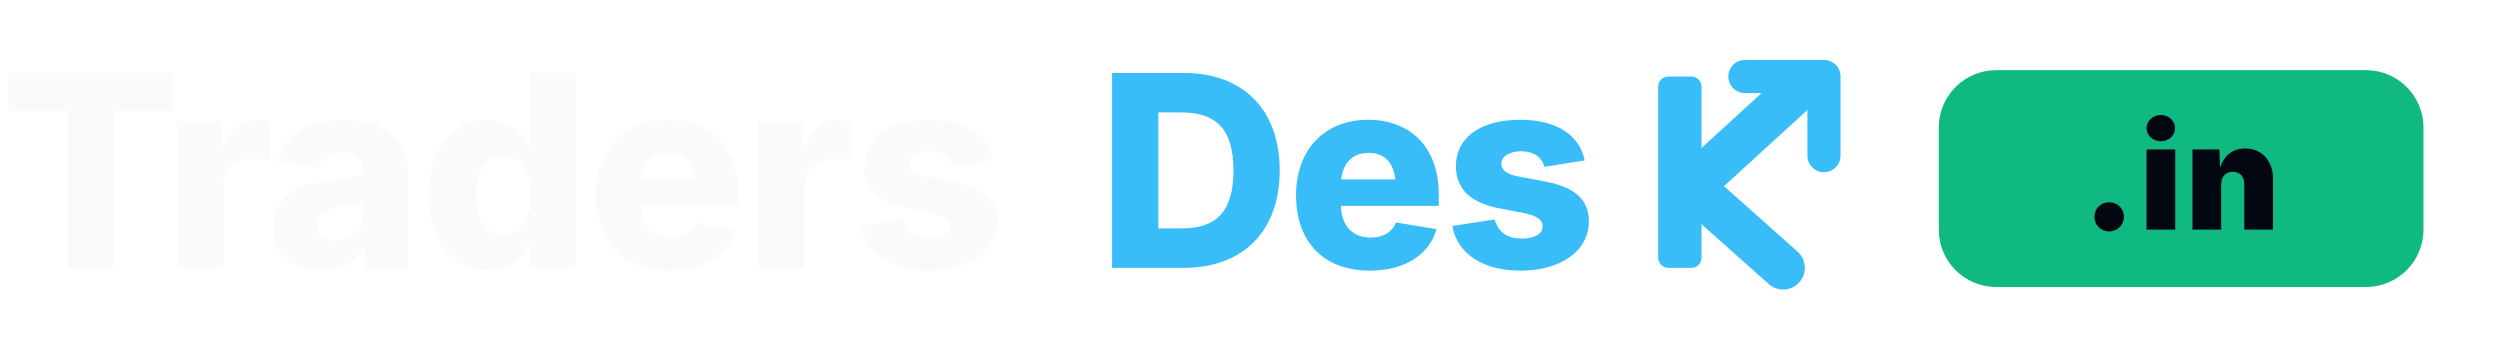
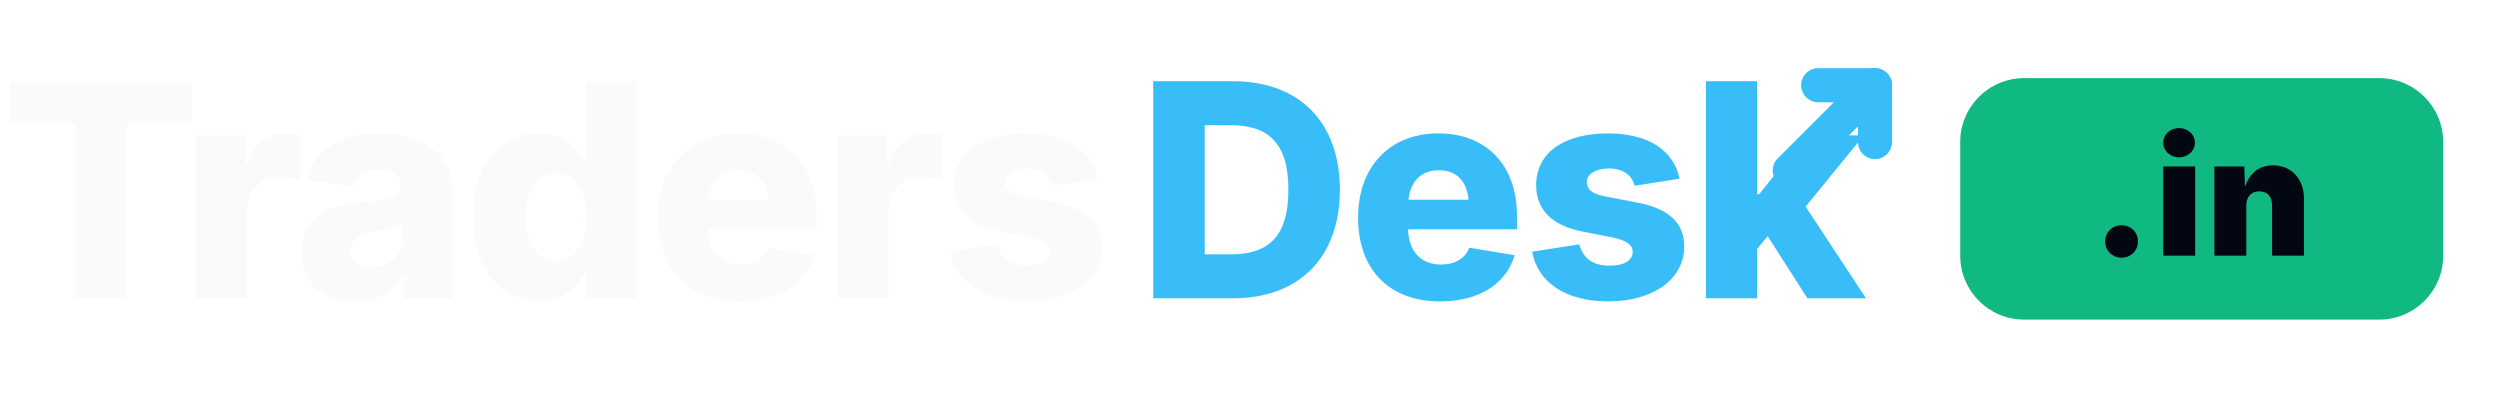
- <svg xmlns="http://www.w3.org/2000/svg" viewBox="0 0 196 28" height="28" fill="none">
-   <text x="0" y="21" font-family="'Inter', -apple-system, BlinkMacSystemFont, 'Segoe UI', Roboto, sans-serif" font-size="21" font-weight="800" fill="#f8fafc" letter-spacing="-0.3">Traders</text>
-   <text x="86" y="21" font-family="'Inter', -apple-system, BlinkMacSystemFont, 'Segoe UI', Roboto, sans-serif" font-size="21" font-weight="800" fill="#38bdf8" letter-spacing="-0.3">Des</text>
-   <g transform="translate(130, 4)">
-     <rect x="0" y="2" width="3.4" height="15" rx="0.8" fill="#38bdf8" />
-     <path d="M 2.5 10.5 L 9.8 17" stroke="#38bdf8" stroke-width="3.4" stroke-linecap="round" />
-     <path d="M 2.2 11 L 11.5 2.5" stroke="#38bdf8" stroke-width="3.4" stroke-linecap="round" />
-     <path d="M 6.8 2 L 13 2 L 13 8.2" stroke="#38bdf8" stroke-width="2.6" stroke-linecap="round" stroke-linejoin="round" />
+ <svg xmlns="http://www.w3.org/2000/svg" viewBox="0 0 176 28" height="28" fill="none">
+   <text x="0" y="21" font-family="'Inter', -apple-system, BlinkMacSystemFont, 'Segoe UI', Roboto, sans-serif" font-size="21" font-weight="800" fill="#f8fafc" letter-spacing="-0.4">Traders</text>
+   <text x="80" y="21" font-family="'Inter', -apple-system, BlinkMacSystemFont, 'Segoe UI', Roboto, sans-serif" font-size="21" font-weight="800" fill="#38bdf8" letter-spacing="-0.3">Desk</text>
+   <g transform="translate(126, 4)">
+     <path d="M 0 8 L 6 2" stroke="#38bdf8" stroke-width="2.4" stroke-linecap="round" />
+     <path d="M 2 2 L 6 2 L 6 6" stroke="#38bdf8" stroke-width="2.4" stroke-linecap="round" stroke-linejoin="round" />
  </g>
-   <g transform="translate(152, 5.5)">
-     <rect x="0" y="0" width="38" height="17" rx="4.5" fill="#10b981" />
-     <text x="19" y="12.5" font-family="'JetBrains Mono', 'Inter', monospace" font-size="11.5" font-weight="900" fill="#030712" text-anchor="middle" letter-spacing="0.2">.in</text>
+   <g transform="translate(138, 5.5)">
+     <rect x="0" y="0" width="34" height="17" rx="4.5" fill="#10b981" />
+     <text x="17" y="12.5" font-family="'JetBrains Mono', 'Inter', monospace" font-size="11.5" font-weight="900" fill="#030712" text-anchor="middle" letter-spacing="0.2">.in</text>
  </g>
</svg>
